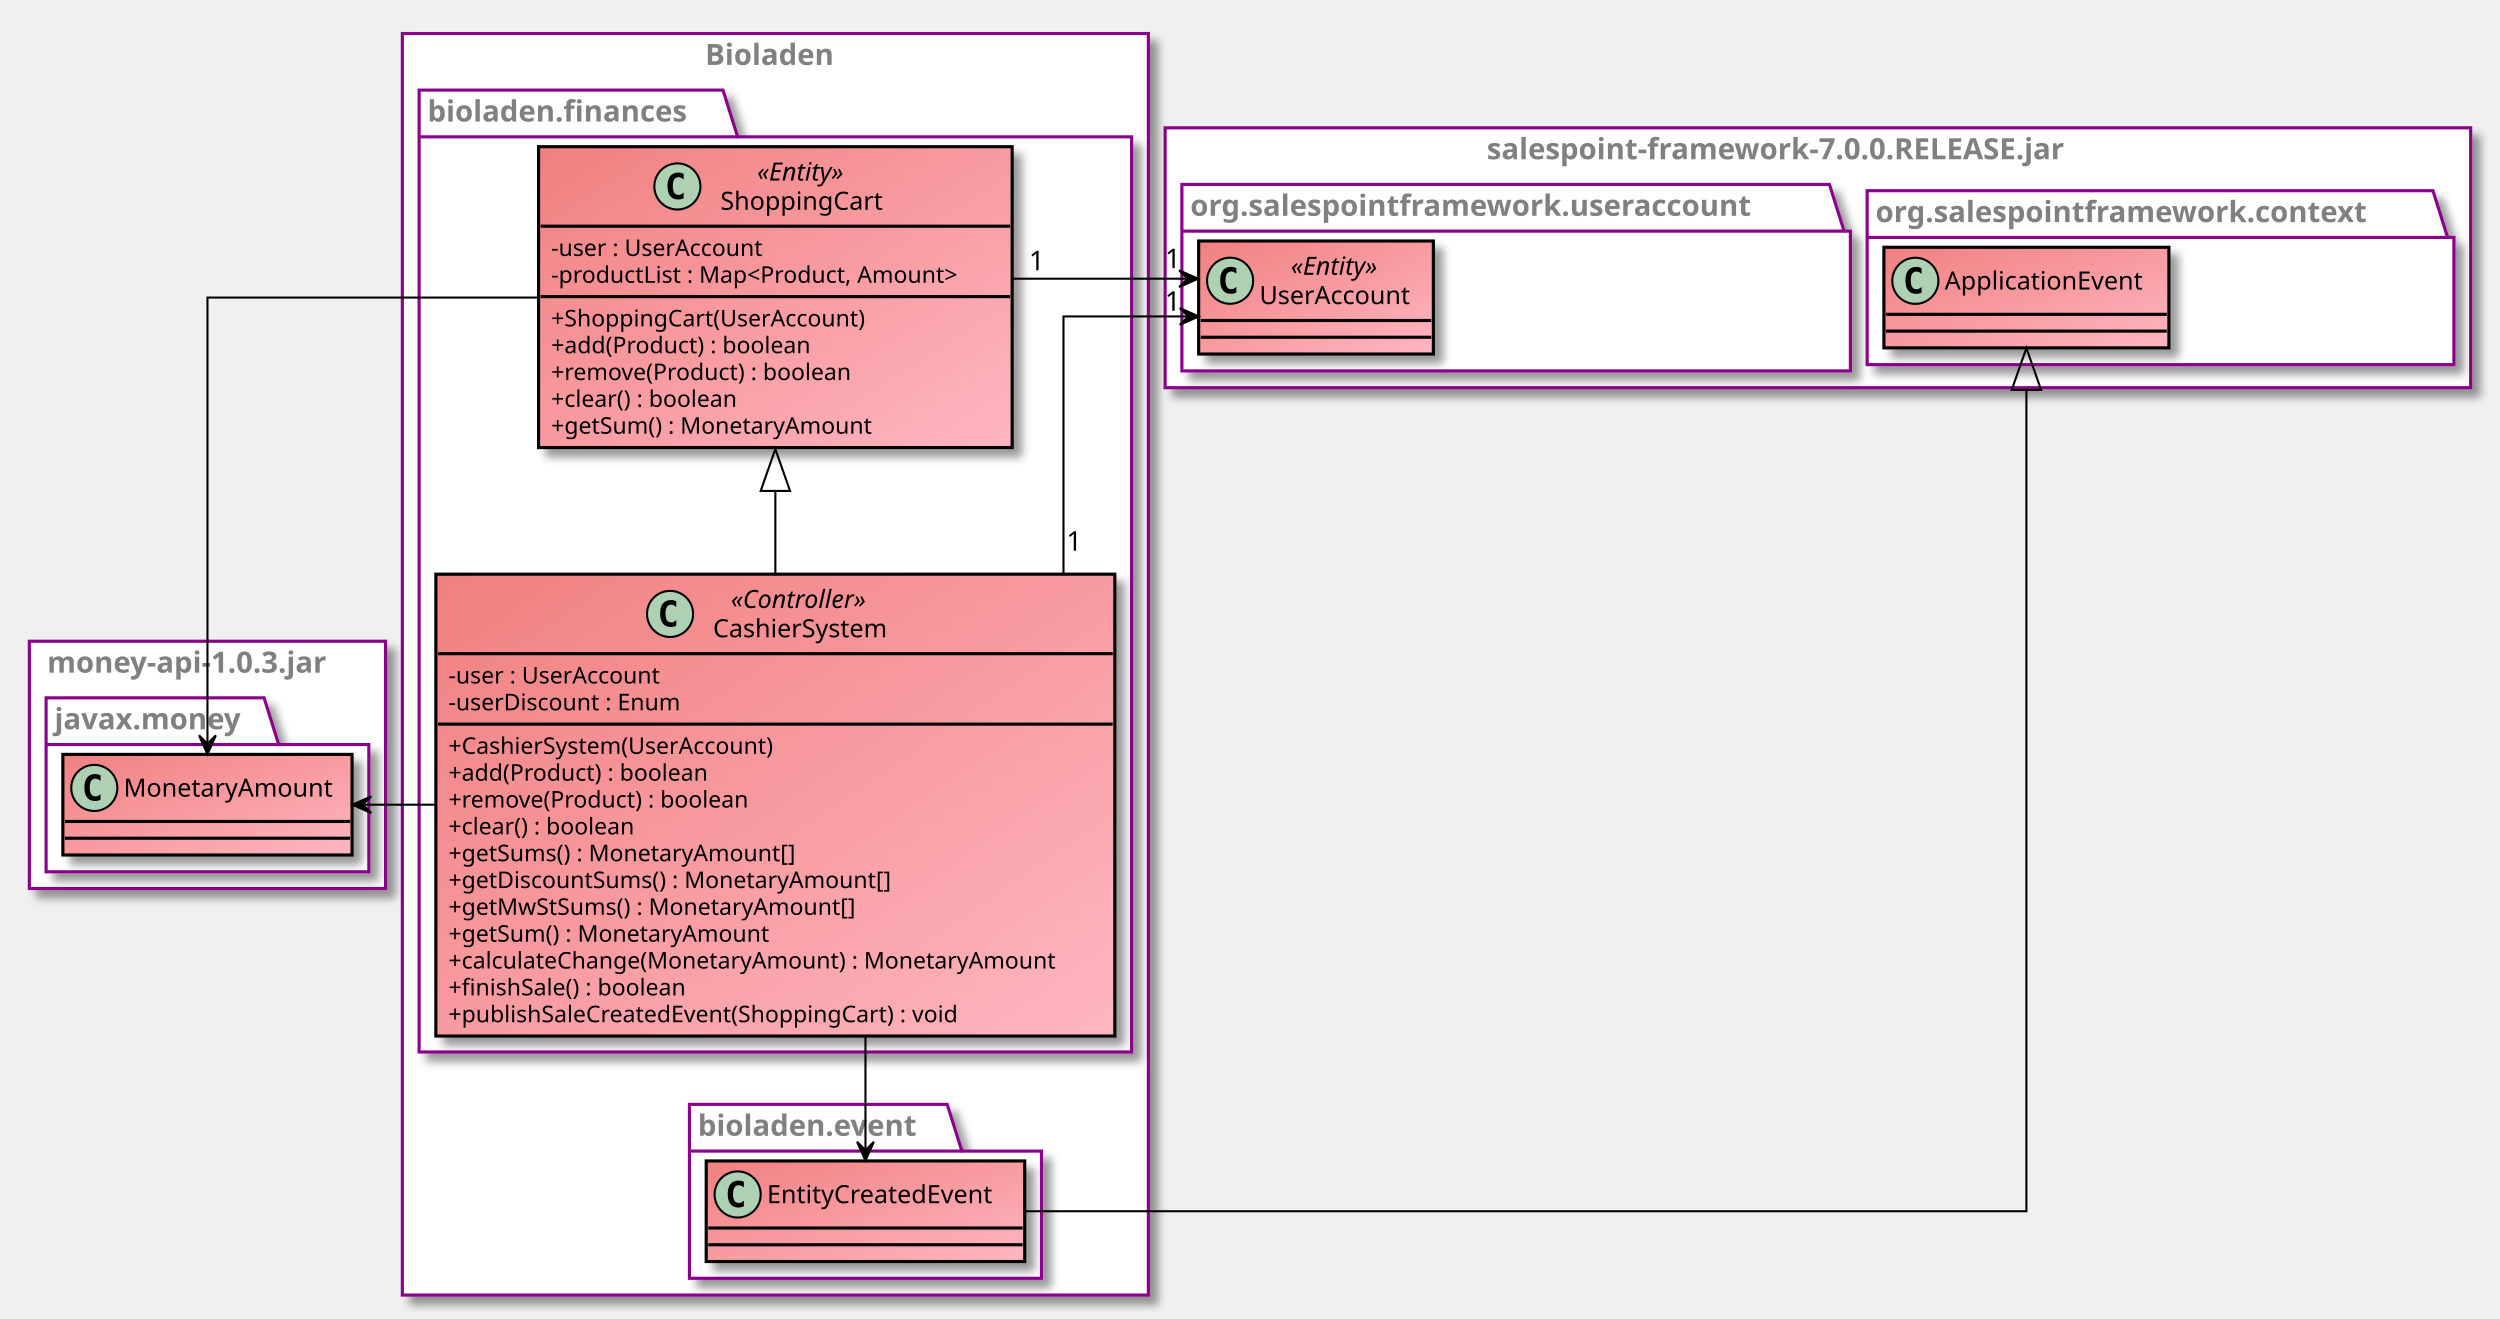
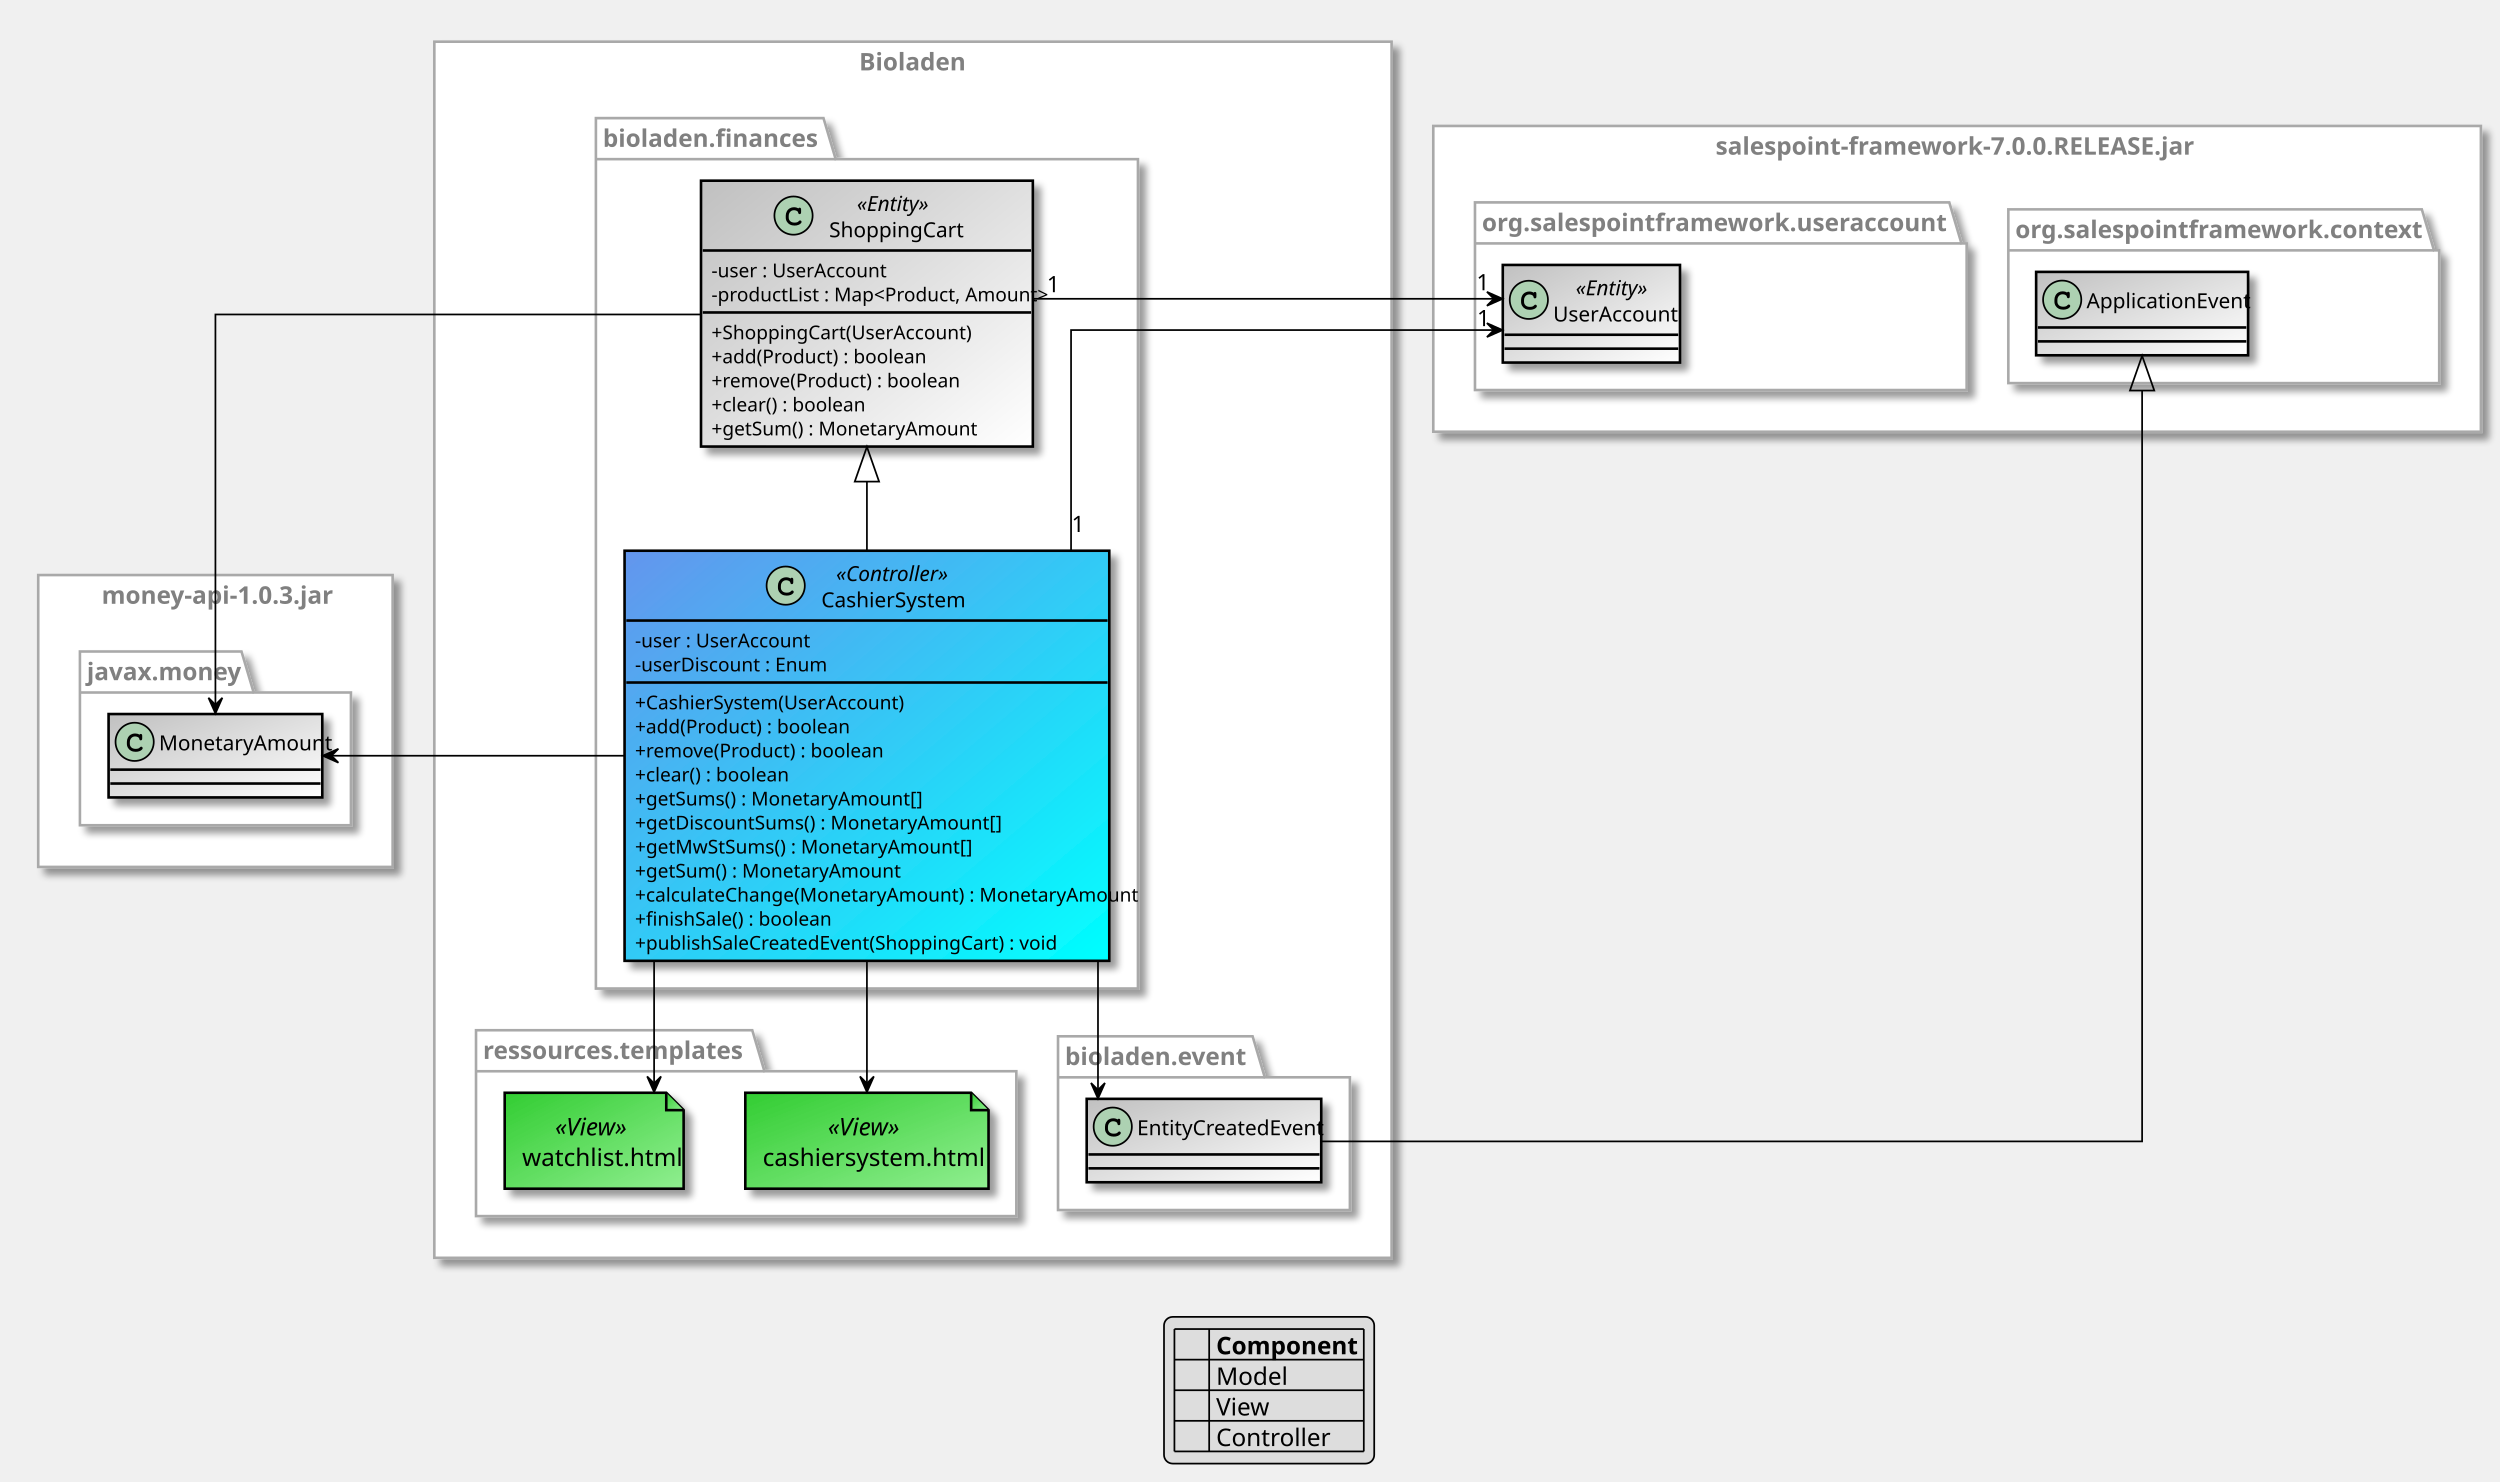
- <svg xmlns="http://www.w3.org/2000/svg" contentScriptType="application/ecmascript" contentStyleType="text/css" height="629px" preserveAspectRatio="none" style="width:1193px;height:629px;" version="1.1" viewBox="0 0 1193 629" width="1193px" zoomAndPan="magnify">
+ <svg xmlns="http://www.w3.org/2000/svg" contentScriptType="application/ecmascript" contentStyleType="text/css" height="853px" preserveAspectRatio="none" style="width:1439px;height:853px;" version="1.1" viewBox="0 0 1439 853" width="1439px" zoomAndPan="magnify">
  <defs>
-     <filter height="300%" id="f1gzuunh2lxez5" width="300%" x="-1" y="-1">
+     <filter height="300%" id="f1uw1k93udx23l" width="300%" x="-1" y="-1">
      <feGaussianBlur result="blurOut" stdDeviation="2.0" />
      <feColorMatrix in="blurOut" result="blurOut2" type="matrix" values="0 0 0 0 0 0 0 0 0 0 0 0 0 0 0 0 0 0 .4 0" />
      <feOffset dx="4.0" dy="4.0" in="blurOut2" result="blurOut3" />
      <feBlend in="SourceGraphic" in2="blurOut3" mode="normal" />
    </filter>
-     <linearGradient id="g1gzuunh2lxez50" x1="0%" x2="100%" y1="0%" y2="100%">
-       <stop offset="0%" stop-color="#F08080" />
-       <stop offset="100%" stop-color="#FFB6C1" />
+     <linearGradient id="g1uw1k93udx23l0" x1="0%" x2="100%" y1="0%" y2="100%">
+       <stop offset="0%" stop-color="#6495ED" />
+       <stop offset="100%" stop-color="#00FFFF" />
    </linearGradient>
+     <linearGradient id="g1uw1k93udx23l1" x1="0%" x2="100%" y1="0%" y2="100%">
+       <stop offset="0%" stop-color="#C0C0C0" />
+       <stop offset="100%" stop-color="#FFFFFF" />
+     </linearGradient>
+     <linearGradient id="g1uw1k93udx23l2" x1="0%" x2="100%" y1="0%" y2="100%">
+       <stop offset="0%" stop-color="#32CD32" />
+       <stop offset="100%" stop-color="#90EE90" />
+     </linearGradient>
+     <filter height="1" id="b1uw1k93udx23l0" width="1" x="0" y="0">
+       <feFlood flood-color="#FE8052" result="flood" />
+       <feComposite in="SourceGraphic" in2="flood" operator="over" />
+     </filter>
+     <filter height="1" id="b1uw1k93udx23l1" width="1" x="0" y="0">
+       <feFlood flood-color="#3DD13F" result="flood" />
+       <feComposite in="SourceGraphic" in2="flood" operator="over" />
+     </filter>
+     <filter height="1" id="b1uw1k93udx23l2" width="1" x="0" y="0">
+       <feFlood flood-color="#5F9AEA" result="flood" />
+       <feComposite in="SourceGraphic" in2="flood" operator="over" />
+     </filter>
  </defs>
  <g>
-     <rect fill="#FFFFFF" filter="url(#f1gzuunh2lxez5)" height="602" style="stroke: #8B008B; stroke-width: 1.5;" width="356" x="192" y="16" />
-     <text fill="#808080" font-family="sans-serif" font-size="14" font-weight="bold" lengthAdjust="spacingAndGlyphs" textLength="67" x="336.5" y="30.995">Bioladen</text>
-     <polygon fill="#FFFFFF" filter="url(#f1gzuunh2lxez5)" points="200,43,345,43,352,65.297,540,65.297,540,502,200,502,200,43" style="stroke: #8B008B; stroke-width: 1.5;" />
-     <line style="stroke: #8B008B; stroke-width: 1.5;" x1="200" x2="352" y1="65.297" y2="65.297" />
-     <text fill="#808080" font-family="sans-serif" font-size="14" font-weight="bold" lengthAdjust="spacingAndGlyphs" textLength="139" x="204" y="57.995">bioladen.finances</text>
-     <polygon fill="#FFFFFF" filter="url(#f1gzuunh2lxez5)" points="329,527,452,527,459,549.297,497,549.297,497,610,329,610,329,527" style="stroke: #8B008B; stroke-width: 1.5;" />
-     <line style="stroke: #8B008B; stroke-width: 1.5;" x1="329" x2="459" y1="549.297" y2="549.297" />
-     <text fill="#808080" font-family="sans-serif" font-size="14" font-weight="bold" lengthAdjust="spacingAndGlyphs" textLength="117" x="333" y="541.995">bioladen.event</text>
-     <rect fill="#FFFFFF" filter="url(#f1gzuunh2lxez5)" height="118" style="stroke: #8B008B; stroke-width: 1.5;" width="170" x="14" y="306" />
-     <text fill="#808080" font-family="sans-serif" font-size="14" font-weight="bold" lengthAdjust="spacingAndGlyphs" textLength="153" x="22.5" y="320.995">money-api-1.0.3.jar</text>
-     <polygon fill="#FFFFFF" filter="url(#f1gzuunh2lxez5)" points="22,333,126,333,133,355.297,176,355.297,176,416,22,416,22,333" style="stroke: #8B008B; stroke-width: 1.5;" />
-     <line style="stroke: #8B008B; stroke-width: 1.5;" x1="22" x2="133" y1="355.297" y2="355.297" />
-     <text fill="#808080" font-family="sans-serif" font-size="14" font-weight="bold" lengthAdjust="spacingAndGlyphs" textLength="98" x="26" y="347.995">javax.money</text>
-     <rect fill="#FFFFFF" filter="url(#f1gzuunh2lxez5)" height="124" style="stroke: #8B008B; stroke-width: 1.5;" width="623" x="556" y="61" />
-     <text fill="#808080" font-family="sans-serif" font-size="14" font-weight="bold" lengthAdjust="spacingAndGlyphs" textLength="316" x="709.5" y="75.995">salespoint-framework-7.0.0.RELEASE.jar</text>
-     <polygon fill="#FFFFFF" filter="url(#f1gzuunh2lxez5)" points="564,88,873,88,880,110.297,883,110.297,883,177,564,177,564,88" style="stroke: #8B008B; stroke-width: 1.5;" />
-     <line style="stroke: #8B008B; stroke-width: 1.5;" x1="564" x2="880" y1="110.297" y2="110.297" />
-     <text fill="#808080" font-family="sans-serif" font-size="14" font-weight="bold" lengthAdjust="spacingAndGlyphs" textLength="303" x="568" y="102.995">org.salespointframework.useraccount</text>
-     <polygon fill="#FFFFFF" filter="url(#f1gzuunh2lxez5)" points="891,91,1161,91,1168,113.297,1171,113.297,1171,174,891,174,891,91" style="stroke: #8B008B; stroke-width: 1.5;" />
-     <line style="stroke: #8B008B; stroke-width: 1.5;" x1="891" x2="1168" y1="113.297" y2="113.297" />
-     <text fill="#808080" font-family="sans-serif" font-size="14" font-weight="bold" lengthAdjust="spacingAndGlyphs" textLength="264" x="895" y="105.995">org.salespointframework.context</text>
-     <rect fill="url(#g1gzuunh2lxez50)" filter="url(#f1gzuunh2lxez5)" height="220.398" id="bioladen.finances.CashierSystem" style="stroke: #000000; stroke-width: 1.5;" width="324" x="208" y="274" />
-     <ellipse cx="319.75" cy="292.969" fill="#ADD1B2" rx="11" ry="11" style="stroke: #000000; stroke-width: 1.0;" />
-     <path d="M322.719,298.609 Q322.141,298.906 321.5,299.047 Q320.859,299.203 320.156,299.203 Q317.656,299.203 316.328,297.562 Q315.016,295.906 315.016,292.781 Q315.016,289.656 316.328,288 Q317.656,286.344 320.156,286.344 Q320.859,286.344 321.5,286.5 Q322.156,286.656 322.719,286.953 L322.719,289.672 Q322.094,289.094 321.5,288.828 Q320.906,288.547 320.281,288.547 Q318.938,288.547 318.25,289.625 Q317.562,290.688 317.562,292.781 Q317.562,294.875 318.25,295.953 Q318.938,297.016 320.281,297.016 Q320.906,297.016 321.5,296.75 Q322.094,296.469 322.719,295.891 L322.719,298.609 Z " />
-     <text fill="#000000" font-family="sans-serif" font-size="12" font-style="italic" lengthAdjust="spacingAndGlyphs" textLength="75" x="348.75" y="290.139">«Controller»</text>
-     <text fill="#000000" font-family="sans-serif" font-size="12" lengthAdjust="spacingAndGlyphs" textLength="92" x="340.25" y="304.107">CashierSystem</text>
-     <line style="stroke: #000000; stroke-width: 1.5;" x1="209" x2="531" y1="311.938" y2="311.938" />
-     <text fill="#000000" font-family="sans-serif" font-size="11" lengthAdjust="spacingAndGlyphs" textLength="113" x="214" y="326.148">-user : UserAccount</text>
-     <text fill="#000000" font-family="sans-serif" font-size="11" lengthAdjust="spacingAndGlyphs" textLength="123" x="214" y="338.953">-userDiscount : Enum</text>
-     <line style="stroke: #000000; stroke-width: 1.5;" x1="209" x2="531" y1="345.547" y2="345.547" />
-     <text fill="#000000" font-family="sans-serif" font-size="11" lengthAdjust="spacingAndGlyphs" textLength="175" x="214" y="359.757">+CashierSystem(UserAccount)</text>
-     <text fill="#000000" font-family="sans-serif" font-size="11" lengthAdjust="spacingAndGlyphs" textLength="138" x="214" y="372.562">+add(Product) : boolean</text>
-     <text fill="#000000" font-family="sans-serif" font-size="11" lengthAdjust="spacingAndGlyphs" textLength="160" x="214" y="385.367">+remove(Product) : boolean</text>
-     <text fill="#000000" font-family="sans-serif" font-size="11" lengthAdjust="spacingAndGlyphs" textLength="102" x="214" y="398.171">+clear() : boolean</text>
-     <text fill="#000000" font-family="sans-serif" font-size="11" lengthAdjust="spacingAndGlyphs" textLength="183" x="214" y="410.976">+getSums() : MonetaryAmount[]</text>
-     <text fill="#000000" font-family="sans-serif" font-size="11" lengthAdjust="spacingAndGlyphs" textLength="232" x="214" y="423.781">+getDiscountSums() : MonetaryAmount[]</text>
-     <text fill="#000000" font-family="sans-serif" font-size="11" lengthAdjust="spacingAndGlyphs" textLength="213" x="214" y="436.585">+getMwStSums() : MonetaryAmount[]</text>
-     <text fill="#000000" font-family="sans-serif" font-size="11" lengthAdjust="spacingAndGlyphs" textLength="168" x="214" y="449.39">+getSum() : MonetaryAmount</text>
-     <text fill="#000000" font-family="sans-serif" font-size="11" lengthAdjust="spacingAndGlyphs" textLength="312" x="214" y="462.195">+calculateChange(MonetaryAmount) : MonetaryAmount</text>
-     <text fill="#000000" font-family="sans-serif" font-size="11" lengthAdjust="spacingAndGlyphs" textLength="130" x="214" y="475">+finishSale() : boolean</text>
-     <text fill="#000000" font-family="sans-serif" font-size="11" lengthAdjust="spacingAndGlyphs" textLength="271" x="214" y="487.804">+publishSaleCreatedEvent(ShoppingCart) : void</text>
-     <rect fill="url(#g1gzuunh2lxez50)" filter="url(#f1gzuunh2lxez5)" height="143.57" id="bioladen.finances.ShoppingCart" style="stroke: #000000; stroke-width: 1.5;" width="226" x="257" y="70" />
-     <ellipse cx="323.25" cy="88.969" fill="#ADD1B2" rx="11" ry="11" style="stroke: #000000; stroke-width: 1.0;" />
-     <path d="M326.219,94.609 Q325.641,94.906 325,95.047 Q324.359,95.203 323.656,95.203 Q321.156,95.203 319.828,93.562 Q318.516,91.906 318.516,88.781 Q318.516,85.656 319.828,84 Q321.156,82.344 323.656,82.344 Q324.359,82.344 325,82.5 Q325.656,82.656 326.219,82.953 L326.219,85.672 Q325.594,85.094 325,84.828 Q324.406,84.547 323.781,84.547 Q322.438,84.547 321.75,85.625 Q321.062,86.688 321.062,88.781 Q321.062,90.875 321.75,91.953 Q322.438,93.016 323.781,93.016 Q324.406,93.016 325,92.75 Q325.594,92.469 326.219,91.891 L326.219,94.609 Z " />
-     <text fill="#000000" font-family="sans-serif" font-size="12" font-style="italic" lengthAdjust="spacingAndGlyphs" textLength="50" x="361.25" y="86.139">«Entity»</text>
-     <text fill="#000000" font-family="sans-serif" font-size="12" lengthAdjust="spacingAndGlyphs" textLength="85" x="343.75" y="100.107">ShoppingCart</text>
-     <line style="stroke: #000000; stroke-width: 1.5;" x1="258" x2="482" y1="107.938" y2="107.938" />
-     <text fill="#000000" font-family="sans-serif" font-size="11" lengthAdjust="spacingAndGlyphs" textLength="113" x="263" y="122.148">-user : UserAccount</text>
-     <text fill="#000000" font-family="sans-serif" font-size="11" lengthAdjust="spacingAndGlyphs" textLength="214" x="263" y="134.953">-productList : Map&lt;Product, Amount&gt;</text>
-     <line style="stroke: #000000; stroke-width: 1.5;" x1="258" x2="482" y1="141.547" y2="141.547" />
-     <text fill="#000000" font-family="sans-serif" font-size="11" lengthAdjust="spacingAndGlyphs" textLength="165" x="263" y="155.757">+ShoppingCart(UserAccount)</text>
-     <text fill="#000000" font-family="sans-serif" font-size="11" lengthAdjust="spacingAndGlyphs" textLength="138" x="263" y="168.562">+add(Product) : boolean</text>
-     <text fill="#000000" font-family="sans-serif" font-size="11" lengthAdjust="spacingAndGlyphs" textLength="160" x="263" y="181.367">+remove(Product) : boolean</text>
-     <text fill="#000000" font-family="sans-serif" font-size="11" lengthAdjust="spacingAndGlyphs" textLength="102" x="263" y="194.171">+clear() : boolean</text>
-     <text fill="#000000" font-family="sans-serif" font-size="11" lengthAdjust="spacingAndGlyphs" textLength="168" x="263" y="206.976">+getSum() : MonetaryAmount</text>
-     <rect fill="url(#g1gzuunh2lxez50)" filter="url(#f1gzuunh2lxez5)" height="48" id="bioladen.event.EntityCreatedEvent" style="stroke: #000000; stroke-width: 1.5;" width="152" x="337" y="554" />
-     <ellipse cx="352" cy="570" fill="#ADD1B2" rx="11" ry="11" style="stroke: #000000; stroke-width: 1.0;" />
-     <path d="M354.969,575.641 Q354.391,575.938 353.75,576.078 Q353.109,576.234 352.406,576.234 Q349.906,576.234 348.578,574.594 Q347.266,572.938 347.266,569.812 Q347.266,566.688 348.578,565.031 Q349.906,563.375 352.406,563.375 Q353.109,563.375 353.75,563.531 Q354.406,563.688 354.969,563.984 L354.969,566.703 Q354.344,566.125 353.75,565.859 Q353.156,565.578 352.531,565.578 Q351.188,565.578 350.5,566.656 Q349.812,567.719 349.812,569.812 Q349.812,571.906 350.5,572.984 Q351.188,574.047 352.531,574.047 Q353.156,574.047 353.75,573.781 Q354.344,573.5 354.969,572.922 L354.969,575.641 Z " />
-     <text fill="#000000" font-family="sans-serif" font-size="12" lengthAdjust="spacingAndGlyphs" textLength="120" x="366" y="574.154">EntityCreatedEvent</text>
-     <line style="stroke: #000000; stroke-width: 1.5;" x1="338" x2="488" y1="586" y2="586" />
-     <line style="stroke: #000000; stroke-width: 1.5;" x1="338" x2="488" y1="594" y2="594" />
-     <rect fill="url(#g1gzuunh2lxez50)" filter="url(#f1gzuunh2lxez5)" height="48" id="javax.money.MonetaryAmount" style="stroke: #000000; stroke-width: 1.5;" width="138" x="30" y="360" />
-     <ellipse cx="45" cy="376" fill="#ADD1B2" rx="11" ry="11" style="stroke: #000000; stroke-width: 1.0;" />
-     <path d="M47.969,381.641 Q47.391,381.938 46.75,382.078 Q46.109,382.234 45.406,382.234 Q42.906,382.234 41.578,380.594 Q40.266,378.938 40.266,375.812 Q40.266,372.688 41.578,371.031 Q42.906,369.375 45.406,369.375 Q46.109,369.375 46.75,369.531 Q47.406,369.688 47.969,369.984 L47.969,372.703 Q47.344,372.125 46.75,371.859 Q46.156,371.578 45.531,371.578 Q44.188,371.578 43.5,372.656 Q42.812,373.719 42.812,375.812 Q42.812,377.906 43.5,378.984 Q44.188,380.047 45.531,380.047 Q46.156,380.047 46.75,379.781 Q47.344,379.5 47.969,378.922 L47.969,381.641 Z " />
-     <text fill="#000000" font-family="sans-serif" font-size="12" lengthAdjust="spacingAndGlyphs" textLength="106" x="59" y="380.154">MonetaryAmount</text>
-     <line style="stroke: #000000; stroke-width: 1.5;" x1="31" x2="167" y1="392" y2="392" />
-     <line style="stroke: #000000; stroke-width: 1.5;" x1="31" x2="167" y1="400" y2="400" />
-     <rect fill="url(#g1gzuunh2lxez50)" filter="url(#f1gzuunh2lxez5)" height="53.938" id="org.salespointframework.useraccount.UserAccount" style="stroke: #000000; stroke-width: 1.5;" width="112" x="572" y="115" />
-     <ellipse cx="587" cy="133.969" fill="#ADD1B2" rx="11" ry="11" style="stroke: #000000; stroke-width: 1.0;" />
-     <path d="M589.969,139.609 Q589.391,139.906 588.75,140.047 Q588.109,140.203 587.406,140.203 Q584.906,140.203 583.578,138.562 Q582.266,136.906 582.266,133.781 Q582.266,130.656 583.578,129 Q584.906,127.344 587.406,127.344 Q588.109,127.344 588.75,127.5 Q589.406,127.656 589.969,127.953 L589.969,130.672 Q589.344,130.094 588.75,129.828 Q588.156,129.547 587.531,129.547 Q586.188,129.547 585.5,130.625 Q584.812,131.688 584.812,133.781 Q584.812,135.875 585.5,136.953 Q586.188,138.016 587.531,138.016 Q588.156,138.016 588.75,137.75 Q589.344,137.469 589.969,136.891 L589.969,139.609 Z " />
-     <text fill="#000000" font-family="sans-serif" font-size="12" font-style="italic" lengthAdjust="spacingAndGlyphs" textLength="50" x="616" y="131.139">«Entity»</text>
-     <text fill="#000000" font-family="sans-serif" font-size="12" lengthAdjust="spacingAndGlyphs" textLength="80" x="601" y="145.107">UserAccount</text>
-     <line style="stroke: #000000; stroke-width: 1.5;" x1="573" x2="683" y1="152.938" y2="152.938" />
-     <line style="stroke: #000000; stroke-width: 1.5;" x1="573" x2="683" y1="160.938" y2="160.938" />
-     <rect fill="url(#g1gzuunh2lxez50)" filter="url(#f1gzuunh2lxez5)" height="48" id="org.salespointframework.context.ApplicationEvent" style="stroke: #000000; stroke-width: 1.5;" width="136" x="899" y="118" />
-     <ellipse cx="914" cy="134" fill="#ADD1B2" rx="11" ry="11" style="stroke: #000000; stroke-width: 1.0;" />
-     <path d="M916.969,139.641 Q916.391,139.938 915.75,140.078 Q915.109,140.234 914.406,140.234 Q911.906,140.234 910.578,138.594 Q909.266,136.938 909.266,133.812 Q909.266,130.688 910.578,129.031 Q911.906,127.375 914.406,127.375 Q915.109,127.375 915.75,127.531 Q916.406,127.688 916.969,127.984 L916.969,130.703 Q916.344,130.125 915.75,129.859 Q915.156,129.578 914.531,129.578 Q913.188,129.578 912.5,130.656 Q911.812,131.719 911.812,133.812 Q911.812,135.906 912.5,136.984 Q913.188,138.047 914.531,138.047 Q915.156,138.047 915.75,137.781 Q916.344,137.5 916.969,136.922 L916.969,139.641 Z " />
-     <text fill="#000000" font-family="sans-serif" font-size="12" lengthAdjust="spacingAndGlyphs" textLength="104" x="928" y="138.154">ApplicationEvent</text>
-     <line style="stroke: #000000; stroke-width: 1.5;" x1="900" x2="1034" y1="150" y2="150" />
-     <line style="stroke: #000000; stroke-width: 1.5;" x1="900" x2="1034" y1="158" y2="158" />
-     <path d="M370,234.28 C370,234.28 370,273.588 370,273.588 " fill="none" id="bioladen.finances.ShoppingCart-bioladen.finances.CashierSystem" style="stroke: #000000; stroke-width: 1.0;" />
-     <polygon fill="none" points="363,234.28,370,214.28,377,234.28,363,234.28" style="stroke: #000000; stroke-width: 1.0;" />
-     <path d="M413,494.037 C413,494.037 413,548.877 413,548.877 " fill="none" id="bioladen.finances.CashierSystem-bioladen.event.EntityCreatedEvent" style="stroke: #000000; stroke-width: 1.0;" />
-     <polygon fill="#000000" points="413,553.877,417,544.877,413,548.877,409,544.877,413,553.877" style="stroke: #000000; stroke-width: 1.0;" />
-     <path d="M207.665,384 C207.665,384 173.157,384 173.157,384 " fill="none" id="bioladen.finances.CashierSystem-javax.money.MonetaryAmount" style="stroke: #000000; stroke-width: 1.0;" />
-     <polygon fill="#000000" points="168.157,384,177.157,388,173.157,384,177.157,380,168.157,384" style="stroke: #000000; stroke-width: 1.0;" />
-     <path d="M256.642,142 C182.381,142 99,142 99,142 C99,142 99,354.911 99,354.911 " fill="none" id="bioladen.finances.ShoppingCart-javax.money.MonetaryAmount" style="stroke: #000000; stroke-width: 1.0;" />
-     <polygon fill="#000000" points="99,359.911,103,350.911,99,354.911,95,350.911,99,359.911" style="stroke: #000000; stroke-width: 1.0;" />
-     <path d="M566.7,133 C566.7,133 483.131,133 483.131,133 " fill="none" id="org.salespointframework.useraccount.UserAccount-bioladen.finances.ShoppingCart" style="stroke: #000000; stroke-width: 1.0;" />
-     <polygon fill="#000000" points="571.7,133,562.7,129,566.7,133,562.7,137,571.7,133" style="stroke: #000000; stroke-width: 1.0;" />
-     <text fill="#000000" font-family="sans-serif" font-size="13" lengthAdjust="spacingAndGlyphs" textLength="8" x="555.974" y="127.965">1</text>
-     <text fill="#000000" font-family="sans-serif" font-size="13" lengthAdjust="spacingAndGlyphs" textLength="8" x="491.001" y="128.977">1</text>
-     <path d="M566.983,151 C566.983,151 507.5,151 507.5,151 C507.5,151 507.5,213.654 507.5,273.982 " fill="none" id="org.salespointframework.useraccount.UserAccount-bioladen.finances.CashierSystem" style="stroke: #000000; stroke-width: 1.0;" />
-     <polygon fill="#000000" points="571.983,151,562.983,147,566.983,151,562.983,155,571.983,151" style="stroke: #000000; stroke-width: 1.0;" />
-     <text fill="#000000" font-family="sans-serif" font-size="13" lengthAdjust="spacingAndGlyphs" textLength="8" x="555.918" y="148.282">1</text>
-     <text fill="#000000" font-family="sans-serif" font-size="13" lengthAdjust="spacingAndGlyphs" textLength="8" x="508.887" y="262.776">1</text>
-     <path d="M967,186.062 C967,186.062 967,578 967,578 C967,578 641.011,578 489.159,578 " fill="none" id="org.salespointframework.context.ApplicationEvent-bioladen.event.EntityCreatedEvent" style="stroke: #000000; stroke-width: 1.0;" />
-     <polygon fill="none" points="960,186.062,967,166.062,974,186.062,960,186.062" style="stroke: #000000; stroke-width: 1.0;" />
+     <rect fill="#FFFFFF" filter="url(#f1uw1k93udx23l)" height="700" style="stroke: #A9A9A9; stroke-width: 1.5;" width="551" x="250" y="24" />
+     <text fill="#808080" font-family="sans-serif" font-size="14" font-weight="bold" lengthAdjust="spacingAndGlyphs" textLength="62" x="494.5" y="40.533">Bioladen</text>
+     <polygon fill="#FFFFFF" filter="url(#f1uw1k93udx23l)" points="343,68,474,68,481,91.609,655,91.609,655,569,343,569,343,68" style="stroke: #A9A9A9; stroke-width: 1.5;" />
+     <line style="stroke: #A9A9A9; stroke-width: 1.5;" x1="343" x2="481" y1="91.609" y2="91.609" />
+     <text fill="#808080" font-family="sans-serif" font-size="14" font-weight="bold" lengthAdjust="spacingAndGlyphs" textLength="125" x="347" y="84.533">bioladen.finances</text>
+     <polygon fill="#FFFFFF" filter="url(#f1uw1k93udx23l)" points="609,596.5,721,596.5,728,620.109,777,620.109,777,696.5,609,696.5,609,596.5" style="stroke: #A9A9A9; stroke-width: 1.5;" />
+     <line style="stroke: #A9A9A9; stroke-width: 1.5;" x1="609" x2="728" y1="620.109" y2="620.109" />
+     <text fill="#808080" font-family="sans-serif" font-size="14" font-weight="bold" lengthAdjust="spacingAndGlyphs" textLength="106" x="613" y="613.033">bioladen.event</text>
+     <polygon fill="#FFFFFF" filter="url(#f1uw1k93udx23l)" points="274,593,433,593,440,616.609,585,616.609,585,700,274,700,274,593" style="stroke: #A9A9A9; stroke-width: 1.5;" />
+     <line style="stroke: #A9A9A9; stroke-width: 1.5;" x1="274" x2="440" y1="616.609" y2="616.609" />
+     <text fill="#808080" font-family="sans-serif" font-size="14" font-weight="bold" lengthAdjust="spacingAndGlyphs" textLength="153" x="278" y="609.533">ressources.templates</text>
+     <rect fill="#FFFFFF" filter="url(#f1uw1k93udx23l)" height="168" style="stroke: #A9A9A9; stroke-width: 1.5;" width="204" x="22" y="331" />
+     <text fill="#808080" font-family="sans-serif" font-size="14" font-weight="bold" lengthAdjust="spacingAndGlyphs" textLength="131" x="58.5" y="347.533">money-api-1.0.3.jar</text>
+     <polygon fill="#FFFFFF" filter="url(#f1uw1k93udx23l)" points="46,375,139,375,146,398.609,202,398.609,202,475,46,475,46,375" style="stroke: #A9A9A9; stroke-width: 1.5;" />
+     <line style="stroke: #A9A9A9; stroke-width: 1.5;" x1="46" x2="146" y1="398.609" y2="398.609" />
+     <text fill="#808080" font-family="sans-serif" font-size="14" font-weight="bold" lengthAdjust="spacingAndGlyphs" textLength="87" x="50" y="391.533">javax.money</text>
+     <rect fill="#FFFFFF" filter="url(#f1uw1k93udx23l)" height="176" style="stroke: #A9A9A9; stroke-width: 1.5;" width="603" x="825" y="72.5" />
+     <text fill="#808080" font-family="sans-serif" font-size="14" font-weight="bold" lengthAdjust="spacingAndGlyphs" textLength="278" x="987.5" y="89.033">salespoint-framework-7.0.0.RELEASE.jar</text>
+     <polygon fill="#FFFFFF" filter="url(#f1uw1k93udx23l)" points="849,116.5,1122,116.5,1129,140.109,1132,140.109,1132,224.5,849,224.5,849,116.5" style="stroke: #A9A9A9; stroke-width: 1.5;" />
+     <line style="stroke: #A9A9A9; stroke-width: 1.5;" x1="849" x2="1129" y1="140.109" y2="140.109" />
+     <text fill="#808080" font-family="sans-serif" font-size="14" font-weight="bold" lengthAdjust="spacingAndGlyphs" textLength="267" x="853" y="133.033">org.salespointframework.useraccount</text>
+     <polygon fill="#FFFFFF" filter="url(#f1uw1k93udx23l)" points="1156,120.5,1394,120.5,1401,144.109,1404,144.109,1404,220.5,1156,220.5,1156,120.5" style="stroke: #A9A9A9; stroke-width: 1.5;" />
+     <line style="stroke: #A9A9A9; stroke-width: 1.5;" x1="1156" x2="1401" y1="144.109" y2="144.109" />
+     <text fill="#808080" font-family="sans-serif" font-size="14" font-weight="bold" lengthAdjust="spacingAndGlyphs" textLength="232" x="1160" y="137.033">org.salespointframework.context</text>
+     <rect fill="url(#g1uw1k93udx23l0)" filter="url(#f1uw1k93udx23l)" height="236.055" id="bioladen.finances.CashierSystem" style="stroke: #000000; stroke-width: 1.5;" width="279" x="359.5" y="317" />
+     <ellipse cx="452.25" cy="337.094" fill="#ADD1B2" rx="11" ry="11" style="stroke: #000000; stroke-width: 1.0;" />
+     <path d="M455.016,332.969 Q455.172,332.75 455.359,332.641 Q455.547,332.531 455.766,332.531 Q456.141,332.531 456.375,332.789 Q456.609,333.047 456.609,333.656 L456.609,335.109 Q456.609,335.719 456.375,335.984 Q456.141,336.25 455.766,336.25 Q455.422,336.25 455.219,336.047 Q455.016,335.859 454.906,335.344 Q454.859,334.984 454.672,334.797 Q454.344,334.422 453.734,334.203 Q453.125,333.984 452.5,333.984 Q451.734,333.984 451.102,334.312 Q450.469,334.641 449.977,335.391 Q449.484,336.141 449.484,337.172 L449.484,338.266 Q449.484,339.5 450.375,340.32 Q451.266,341.141 452.859,341.141 Q453.797,341.141 454.453,340.891 Q454.844,340.734 455.266,340.297 Q455.531,340.031 455.68,339.953 Q455.828,339.875 456.031,339.875 Q456.359,339.875 456.617,340.133 Q456.875,340.391 456.875,340.734 Q456.875,341.078 456.531,341.484 Q456.031,342.062 455.234,342.391 Q454.156,342.844 452.859,342.844 Q451.344,342.844 450.141,342.219 Q449.156,341.719 448.469,340.648 Q447.781,339.578 447.781,338.297 L447.781,337.141 Q447.781,335.812 448.398,334.664 Q449.016,333.516 450.109,332.898 Q451.203,332.281 452.438,332.281 Q453.172,332.281 453.82,332.445 Q454.469,332.609 455.016,332.969 Z " />
+     <text fill="#000000" font-family="sans-serif" font-size="12" font-style="italic" lengthAdjust="spacingAndGlyphs" textLength="68" x="481.25" y="334.457">«Controller»</text>
+     <text fill="#000000" font-family="sans-serif" font-size="12" lengthAdjust="spacingAndGlyphs" textLength="85" x="472.75" y="349.551">CashierSystem</text>
+     <line style="stroke: #000000; stroke-width: 1.5;" x1="360.5" x2="637.5" y1="357.188" y2="357.188" />
+     <text fill="#000000" font-family="sans-serif" font-size="11" lengthAdjust="spacingAndGlyphs" textLength="99" x="365.5" y="372.606">-user : UserAccount</text>
+     <text fill="#000000" font-family="sans-serif" font-size="11" lengthAdjust="spacingAndGlyphs" textLength="103" x="365.5" y="386.442">-userDiscount : Enum</text>
+     <line style="stroke: #000000; stroke-width: 1.5;" x1="360.5" x2="637.5" y1="392.859" y2="392.859" />
+     <text fill="#000000" font-family="sans-serif" font-size="11" lengthAdjust="spacingAndGlyphs" textLength="151" x="365.5" y="408.278">+CashierSystem(UserAccount)</text>
+     <text fill="#000000" font-family="sans-serif" font-size="11" lengthAdjust="spacingAndGlyphs" textLength="116" x="365.5" y="422.114">+add(Product) : boolean</text>
+     <text fill="#000000" font-family="sans-serif" font-size="11" lengthAdjust="spacingAndGlyphs" textLength="134" x="365.5" y="435.95">+remove(Product) : boolean</text>
+     <text fill="#000000" font-family="sans-serif" font-size="11" lengthAdjust="spacingAndGlyphs" textLength="85" x="365.5" y="449.786">+clear() : boolean</text>
+     <text fill="#000000" font-family="sans-serif" font-size="11" lengthAdjust="spacingAndGlyphs" textLength="153" x="365.5" y="463.622">+getSums() : MonetaryAmount[]</text>
+     <text fill="#000000" font-family="sans-serif" font-size="11" lengthAdjust="spacingAndGlyphs" textLength="195" x="365.5" y="477.458">+getDiscountSums() : MonetaryAmount[]</text>
+     <text fill="#000000" font-family="sans-serif" font-size="11" lengthAdjust="spacingAndGlyphs" textLength="181" x="365.5" y="491.294">+getMwStSums() : MonetaryAmount[]</text>
+     <text fill="#000000" font-family="sans-serif" font-size="11" lengthAdjust="spacingAndGlyphs" textLength="141" x="365.5" y="505.13">+getSum() : MonetaryAmount</text>
+     <text fill="#000000" font-family="sans-serif" font-size="11" lengthAdjust="spacingAndGlyphs" textLength="267" x="365.5" y="518.966">+calculateChange(MonetaryAmount) : MonetaryAmount</text>
+     <text fill="#000000" font-family="sans-serif" font-size="11" lengthAdjust="spacingAndGlyphs" textLength="108" x="365.5" y="532.802">+finishSale() : boolean</text>
+     <text fill="#000000" font-family="sans-serif" font-size="11" lengthAdjust="spacingAndGlyphs" textLength="228" x="365.5" y="546.638">+publishSaleCreatedEvent(ShoppingCart) : void</text>
+     <rect fill="url(#g1uw1k93udx23l1)" filter="url(#f1uw1k93udx23l)" height="153.039" id="bioladen.finances.ShoppingCart" style="stroke: #000000; stroke-width: 1.5;" width="191" x="403.5" y="104" />
+     <ellipse cx="456.75" cy="124.094" fill="#ADD1B2" rx="11" ry="11" style="stroke: #000000; stroke-width: 1.0;" />
+     <path d="M459.516,119.969 Q459.672,119.75 459.859,119.641 Q460.047,119.531 460.266,119.531 Q460.641,119.531 460.875,119.789 Q461.109,120.047 461.109,120.656 L461.109,122.109 Q461.109,122.719 460.875,122.984 Q460.641,123.25 460.266,123.25 Q459.922,123.25 459.719,123.047 Q459.516,122.859 459.406,122.344 Q459.359,121.984 459.172,121.797 Q458.844,121.422 458.234,121.203 Q457.625,120.984 457,120.984 Q456.234,120.984 455.602,121.312 Q454.969,121.641 454.477,122.391 Q453.984,123.141 453.984,124.172 L453.984,125.266 Q453.984,126.5 454.875,127.32 Q455.766,128.141 457.359,128.141 Q458.297,128.141 458.953,127.891 Q459.344,127.734 459.766,127.297 Q460.031,127.031 460.18,126.953 Q460.328,126.875 460.531,126.875 Q460.859,126.875 461.117,127.133 Q461.375,127.391 461.375,127.734 Q461.375,128.078 461.031,128.484 Q460.531,129.062 459.734,129.391 Q458.656,129.844 457.359,129.844 Q455.844,129.844 454.641,129.219 Q453.656,128.719 452.969,127.648 Q452.281,126.578 452.281,125.297 L452.281,124.141 Q452.281,122.812 452.898,121.664 Q453.516,120.516 454.609,119.898 Q455.703,119.281 456.938,119.281 Q457.672,119.281 458.32,119.445 Q458.969,119.609 459.516,119.969 Z " />
+     <text fill="#000000" font-family="sans-serif" font-size="12" font-style="italic" lengthAdjust="spacingAndGlyphs" textLength="44" x="493.25" y="121.457">«Entity»</text>
+     <text fill="#000000" font-family="sans-serif" font-size="12" lengthAdjust="spacingAndGlyphs" textLength="76" x="477.25" y="136.551">ShoppingCart</text>
+     <line style="stroke: #000000; stroke-width: 1.5;" x1="404.5" x2="593.5" y1="144.188" y2="144.188" />
+     <text fill="#000000" font-family="sans-serif" font-size="11" lengthAdjust="spacingAndGlyphs" textLength="99" x="409.5" y="159.606">-user : UserAccount</text>
+     <text fill="#000000" font-family="sans-serif" font-size="11" lengthAdjust="spacingAndGlyphs" textLength="179" x="409.5" y="173.442">-productList : Map&lt;Product, Amount&gt;</text>
+     <line style="stroke: #000000; stroke-width: 1.5;" x1="404.5" x2="593.5" y1="179.859" y2="179.859" />
+     <text fill="#000000" font-family="sans-serif" font-size="11" lengthAdjust="spacingAndGlyphs" textLength="143" x="409.5" y="195.278">+ShoppingCart(UserAccount)</text>
+     <text fill="#000000" font-family="sans-serif" font-size="11" lengthAdjust="spacingAndGlyphs" textLength="116" x="409.5" y="209.114">+add(Product) : boolean</text>
+     <text fill="#000000" font-family="sans-serif" font-size="11" lengthAdjust="spacingAndGlyphs" textLength="134" x="409.5" y="222.95">+remove(Product) : boolean</text>
+     <text fill="#000000" font-family="sans-serif" font-size="11" lengthAdjust="spacingAndGlyphs" textLength="85" x="409.5" y="236.786">+clear() : boolean</text>
+     <text fill="#000000" font-family="sans-serif" font-size="11" lengthAdjust="spacingAndGlyphs" textLength="141" x="409.5" y="250.622">+getSum() : MonetaryAmount</text>
+     <rect fill="url(#g1uw1k93udx23l1)" filter="url(#f1uw1k93udx23l)" height="48" id="bioladen.event.EntityCreatedEvent" style="stroke: #000000; stroke-width: 1.5;" width="135" x="625.5" y="632.5" />
+     <ellipse cx="640.5" cy="648.5" fill="#ADD1B2" rx="11" ry="11" style="stroke: #000000; stroke-width: 1.0;" />
+     <path d="M643.266,644.375 Q643.422,644.156 643.609,644.047 Q643.797,643.938 644.016,643.938 Q644.391,643.938 644.625,644.195 Q644.859,644.453 644.859,645.062 L644.859,646.516 Q644.859,647.125 644.625,647.391 Q644.391,647.656 644.016,647.656 Q643.672,647.656 643.469,647.453 Q643.266,647.266 643.156,646.75 Q643.109,646.391 642.922,646.203 Q642.594,645.828 641.984,645.609 Q641.375,645.391 640.75,645.391 Q639.984,645.391 639.352,645.719 Q638.719,646.047 638.227,646.797 Q637.734,647.547 637.734,648.578 L637.734,649.672 Q637.734,650.906 638.625,651.727 Q639.516,652.547 641.109,652.547 Q642.047,652.547 642.703,652.297 Q643.094,652.141 643.516,651.703 Q643.781,651.438 643.93,651.359 Q644.078,651.281 644.281,651.281 Q644.609,651.281 644.867,651.539 Q645.125,651.797 645.125,652.141 Q645.125,652.484 644.781,652.891 Q644.281,653.469 643.484,653.797 Q642.406,654.25 641.109,654.25 Q639.594,654.25 638.391,653.625 Q637.406,653.125 636.719,652.055 Q636.031,650.984 636.031,649.703 L636.031,648.547 Q636.031,647.219 636.648,646.07 Q637.266,644.922 638.359,644.305 Q639.453,643.688 640.688,643.688 Q641.422,643.688 642.07,643.852 Q642.719,644.016 643.266,644.375 Z " />
+     <text fill="#000000" font-family="sans-serif" font-size="12" lengthAdjust="spacingAndGlyphs" textLength="103" x="654.5" y="653.41">EntityCreatedEvent</text>
+     <line style="stroke: #000000; stroke-width: 1.5;" x1="626.5" x2="759.5" y1="664.5" y2="664.5" />
+     <line style="stroke: #000000; stroke-width: 1.5;" x1="626.5" x2="759.5" y1="672.5" y2="672.5" />
+     <polygon fill="url(#g1uw1k93udx23l2)" filter="url(#f1uw1k93udx23l)" points="429,629,429,684.219,569,684.219,569,639,559,629,429,629" style="stroke: #000000; stroke-width: 1.5;" />
+     <path d="M559,629 L559,639 L569,639 " fill="url(#g1uw1k93udx23l2)" style="stroke: #000000; stroke-width: 1.5;" />
+     <text fill="#000000" font-family="sans-serif" font-size="14" font-style="italic" lengthAdjust="spacingAndGlyphs" textLength="45" x="476.5" y="653.533">«View»</text>
+     <text fill="#000000" font-family="sans-serif" font-size="14" lengthAdjust="spacingAndGlyphs" textLength="120" x="439" y="671.143">cashiersystem.html</text>
+     <polygon fill="url(#g1uw1k93udx23l2)" filter="url(#f1uw1k93udx23l)" points="290.5,629,290.5,684.219,393.5,684.219,393.5,639,383.5,629,290.5,629" style="stroke: #000000; stroke-width: 1.5;" />
+     <path d="M383.5,629 L383.5,639 L393.5,639 " fill="url(#g1uw1k93udx23l2)" style="stroke: #000000; stroke-width: 1.5;" />
+     <text fill="#000000" font-family="sans-serif" font-size="14" font-style="italic" lengthAdjust="spacingAndGlyphs" textLength="45" x="319.5" y="653.533">«View»</text>
+     <text fill="#000000" font-family="sans-serif" font-size="14" lengthAdjust="spacingAndGlyphs" textLength="83" x="300.5" y="671.143">watchlist.html</text>
+     <rect fill="url(#g1uw1k93udx23l1)" filter="url(#f1uw1k93udx23l)" height="48" id="javax.money.MonetaryAmount" style="stroke: #000000; stroke-width: 1.5;" width="123" x="62.5" y="411" />
+     <ellipse cx="77.5" cy="427" fill="#ADD1B2" rx="11" ry="11" style="stroke: #000000; stroke-width: 1.0;" />
+     <path d="M80.266,422.875 Q80.422,422.656 80.609,422.547 Q80.797,422.438 81.016,422.438 Q81.391,422.438 81.625,422.695 Q81.859,422.953 81.859,423.562 L81.859,425.016 Q81.859,425.625 81.625,425.891 Q81.391,426.156 81.016,426.156 Q80.672,426.156 80.469,425.953 Q80.266,425.766 80.156,425.25 Q80.109,424.891 79.922,424.703 Q79.594,424.328 78.984,424.109 Q78.375,423.891 77.75,423.891 Q76.984,423.891 76.352,424.219 Q75.719,424.547 75.227,425.297 Q74.734,426.047 74.734,427.078 L74.734,428.172 Q74.734,429.406 75.625,430.227 Q76.516,431.047 78.109,431.047 Q79.047,431.047 79.703,430.797 Q80.094,430.641 80.516,430.203 Q80.781,429.938 80.93,429.859 Q81.078,429.781 81.281,429.781 Q81.609,429.781 81.867,430.039 Q82.125,430.297 82.125,430.641 Q82.125,430.984 81.781,431.391 Q81.281,431.969 80.484,432.297 Q79.406,432.75 78.109,432.75 Q76.594,432.75 75.391,432.125 Q74.406,431.625 73.719,430.555 Q73.031,429.484 73.031,428.203 L73.031,427.047 Q73.031,425.719 73.648,424.57 Q74.266,423.422 75.359,422.805 Q76.453,422.188 77.688,422.188 Q78.422,422.188 79.07,422.352 Q79.719,422.516 80.266,422.875 Z " />
+     <text fill="#000000" font-family="sans-serif" font-size="12" lengthAdjust="spacingAndGlyphs" textLength="91" x="91.5" y="431.91">MonetaryAmount</text>
+     <line style="stroke: #000000; stroke-width: 1.5;" x1="63.5" x2="184.5" y1="443" y2="443" />
+     <line style="stroke: #000000; stroke-width: 1.5;" x1="63.5" x2="184.5" y1="451" y2="451" />
+     <rect fill="url(#g1uw1k93udx23l1)" filter="url(#f1uw1k93udx23l)" height="56.188" id="org.salespointframework.useraccount.UserAccount" style="stroke: #000000; stroke-width: 1.5;" width="102" x="865" y="152.5" />
+     <ellipse cx="880" cy="172.594" fill="#ADD1B2" rx="11" ry="11" style="stroke: #000000; stroke-width: 1.0;" />
+     <path d="M882.766,168.469 Q882.922,168.25 883.109,168.141 Q883.297,168.031 883.516,168.031 Q883.891,168.031 884.125,168.289 Q884.359,168.547 884.359,169.156 L884.359,170.609 Q884.359,171.219 884.125,171.484 Q883.891,171.75 883.516,171.75 Q883.172,171.75 882.969,171.547 Q882.766,171.359 882.656,170.844 Q882.609,170.484 882.422,170.297 Q882.094,169.922 881.484,169.703 Q880.875,169.484 880.25,169.484 Q879.484,169.484 878.852,169.812 Q878.219,170.141 877.727,170.891 Q877.234,171.641 877.234,172.672 L877.234,173.766 Q877.234,175 878.125,175.82 Q879.016,176.641 880.609,176.641 Q881.547,176.641 882.203,176.391 Q882.594,176.234 883.016,175.797 Q883.281,175.531 883.43,175.453 Q883.578,175.375 883.781,175.375 Q884.109,175.375 884.367,175.633 Q884.625,175.891 884.625,176.234 Q884.625,176.578 884.281,176.984 Q883.781,177.562 882.984,177.891 Q881.906,178.344 880.609,178.344 Q879.094,178.344 877.891,177.719 Q876.906,177.219 876.219,176.148 Q875.531,175.078 875.531,173.797 L875.531,172.641 Q875.531,171.312 876.148,170.164 Q876.766,169.016 877.859,168.398 Q878.953,167.781 880.188,167.781 Q880.922,167.781 881.57,167.945 Q882.219,168.109 882.766,168.469 Z " />
+     <text fill="#000000" font-family="sans-serif" font-size="12" font-style="italic" lengthAdjust="spacingAndGlyphs" textLength="44" x="907" y="169.957">«Entity»</text>
+     <text fill="#000000" font-family="sans-serif" font-size="12" lengthAdjust="spacingAndGlyphs" textLength="70" x="894" y="185.051">UserAccount</text>
+     <line style="stroke: #000000; stroke-width: 1.5;" x1="866" x2="966" y1="192.688" y2="192.688" />
+     <line style="stroke: #000000; stroke-width: 1.5;" x1="866" x2="966" y1="200.688" y2="200.688" />
+     <rect fill="url(#g1uw1k93udx23l1)" filter="url(#f1uw1k93udx23l)" height="48" id="org.salespointframework.context.ApplicationEvent" style="stroke: #000000; stroke-width: 1.5;" width="122" x="1172" y="156.5" />
+     <ellipse cx="1187" cy="172.5" fill="#ADD1B2" rx="11" ry="11" style="stroke: #000000; stroke-width: 1.0;" />
+     <path d="M1189.766,168.375 Q1189.922,168.156 1190.109,168.047 Q1190.297,167.938 1190.516,167.938 Q1190.891,167.938 1191.125,168.195 Q1191.359,168.453 1191.359,169.062 L1191.359,170.516 Q1191.359,171.125 1191.125,171.391 Q1190.891,171.656 1190.516,171.656 Q1190.172,171.656 1189.969,171.453 Q1189.766,171.266 1189.656,170.75 Q1189.609,170.391 1189.422,170.203 Q1189.094,169.828 1188.484,169.609 Q1187.875,169.391 1187.25,169.391 Q1186.484,169.391 1185.852,169.719 Q1185.219,170.047 1184.727,170.797 Q1184.234,171.547 1184.234,172.578 L1184.234,173.672 Q1184.234,174.906 1185.125,175.727 Q1186.016,176.547 1187.609,176.547 Q1188.547,176.547 1189.203,176.297 Q1189.594,176.141 1190.016,175.703 Q1190.281,175.438 1190.43,175.359 Q1190.578,175.281 1190.781,175.281 Q1191.109,175.281 1191.367,175.539 Q1191.625,175.797 1191.625,176.141 Q1191.625,176.484 1191.281,176.891 Q1190.781,177.469 1189.984,177.797 Q1188.906,178.25 1187.609,178.25 Q1186.094,178.25 1184.891,177.625 Q1183.906,177.125 1183.219,176.055 Q1182.531,174.984 1182.531,173.703 L1182.531,172.547 Q1182.531,171.219 1183.148,170.07 Q1183.766,168.922 1184.859,168.305 Q1185.953,167.688 1187.188,167.688 Q1187.922,167.688 1188.57,167.852 Q1189.219,168.016 1189.766,168.375 Z " />
+     <text fill="#000000" font-family="sans-serif" font-size="12" lengthAdjust="spacingAndGlyphs" textLength="90" x="1201" y="177.41">ApplicationEvent</text>
+     <line style="stroke: #000000; stroke-width: 1.5;" x1="1173" x2="1293" y1="188.5" y2="188.5" />
+     <line style="stroke: #000000; stroke-width: 1.5;" x1="1173" x2="1293" y1="196.5" y2="196.5" />
+     <path d="M499,277.204 C499,277.204 499,316.598 499,316.598 " fill="none" id="bioladen.finances.ShoppingCart-bioladen.finances.CashierSystem" style="stroke: #000000; stroke-width: 1.0;" />
+     <polygon fill="none" points="492,277.204,499,257.204,506,277.203,492,277.204" style="stroke: #000000; stroke-width: 1.0;" />
+     <path d="M632,553.208 C632,553.208 632,627.349 632,627.349 " fill="none" id="bioladen.finances.CashierSystem-bioladen.event.EntityCreatedEvent" style="stroke: #000000; stroke-width: 1.0;" />
+     <polygon fill="#000000" points="632,632.349,636,623.349,632,627.349,628,623.349,632,632.349" style="stroke: #000000; stroke-width: 1.0;" />
+     <path d="M499,553.208 C499,553.208 499,623.602 499,623.602 " fill="none" id="bioladen.finances.CashierSystem-cashiersystem.html" style="stroke: #000000; stroke-width: 1.0;" />
+     <polygon fill="#000000" points="499,628.602,503,619.602,499,623.602,495,619.602,499,628.602" style="stroke: #000000; stroke-width: 1.0;" />
+     <path d="M376.5,553.208 C376.5,553.208 376.5,623.602 376.5,623.602 " fill="none" id="bioladen.finances.CashierSystem-watchlist.html" style="stroke: #000000; stroke-width: 1.0;" />
+     <polygon fill="#000000" points="376.5,628.602,380.5,619.602,376.5,623.602,372.5,619.602,376.5,628.602" style="stroke: #000000; stroke-width: 1.0;" />
+     <path d="M359.364,435 C359.364,435 190.786,435 190.786,435 " fill="none" id="bioladen.finances.CashierSystem-javax.money.MonetaryAmount" style="stroke: #000000; stroke-width: 1.0;" />
+     <polygon fill="#000000" points="185.786,435,194.786,439,190.786,435,194.786,431,185.786,435" style="stroke: #000000; stroke-width: 1.0;" />
+     <path d="M403.401,181 C292.298,181 124,181 124,181 C124,181 124,405.645 124,405.645 " fill="none" id="bioladen.finances.ShoppingCart-javax.money.MonetaryAmount" style="stroke: #000000; stroke-width: 1.0;" />
+     <polygon fill="#000000" points="124,410.645,128,401.645,124,405.645,120,401.645,124,410.645" style="stroke: #000000; stroke-width: 1.0;" />
+     <path d="M859.868,172 C859.868,172 594.652,172 594.652,172 " fill="none" id="org.salespointframework.useraccount.UserAccount-bioladen.finances.ShoppingCart" style="stroke: #000000; stroke-width: 1.0;" />
+     <polygon fill="#000000" points="864.868,172,855.868,168,859.868,172,855.868,176,864.868,172" style="stroke: #000000; stroke-width: 1.0;" />
+     <text fill="#000000" font-family="sans-serif" font-size="13" lengthAdjust="spacingAndGlyphs" textLength="7" x="849.844" y="167.084">1</text>
+     <text fill="#000000" font-family="sans-serif" font-size="13" lengthAdjust="spacingAndGlyphs" textLength="7" x="602.553" y="168.193">1</text>
+     <path d="M859.854,190 C859.854,190 616.5,190 616.5,190 C616.5,190 616.5,254.155 616.5,316.806 " fill="none" id="org.salespointframework.useraccount.UserAccount-bioladen.finances.CashierSystem" style="stroke: #000000; stroke-width: 1.0;" />
+     <polygon fill="#000000" points="864.854,190,855.854,186,859.854,190,855.854,194,864.854,190" style="stroke: #000000; stroke-width: 1.0;" />
+     <text fill="#000000" font-family="sans-serif" font-size="13" lengthAdjust="spacingAndGlyphs" textLength="7" x="850.169" y="187.718">1</text>
+     <text fill="#000000" font-family="sans-serif" font-size="13" lengthAdjust="spacingAndGlyphs" textLength="7" x="616.803" y="306.226">1</text>
+     <path d="M1233,224.785 C1233,224.785 1233,657 1233,657 C1233,657 905.467,657 760.572,657 " fill="none" id="org.salespointframework.context.ApplicationEvent-bioladen.event.EntityCreatedEvent" style="stroke: #000000; stroke-width: 1.0;" />
+     <polygon fill="none" points="1226,224.785,1233,204.785,1240,224.785,1226,224.785" style="stroke: #000000; stroke-width: 1.0;" />
+     <rect fill="#DDDDDD" height="84.438" rx="5" ry="5" style="stroke: #000000; stroke-width: 1.0;" width="121" x="670" y="758" />
+     <text fill="#000000" font-family="sans-serif" font-size="14" font-weight="bold" lengthAdjust="spacingAndGlyphs" textLength="0" x="680" y="779.533" />
+     <text fill="#000000" font-family="sans-serif" font-size="14" font-weight="bold" lengthAdjust="spacingAndGlyphs" textLength="81" x="700" y="779.533">Component</text>
+     <text fill="#000000" filter="url(#b1uw1k93udx23l0)" font-family="sans-serif" font-size="14" lengthAdjust="spacingAndGlyphs" textLength="0" x="696" y="797.143" />
+     <text fill="#000000" font-family="sans-serif" font-size="14" lengthAdjust="spacingAndGlyphs" textLength="38" x="700" y="797.143">Model</text>
+     <text fill="#000000" filter="url(#b1uw1k93udx23l1)" font-family="sans-serif" font-size="14" lengthAdjust="spacingAndGlyphs" textLength="0" x="696" y="814.752" />
+     <text fill="#000000" font-family="sans-serif" font-size="14" lengthAdjust="spacingAndGlyphs" textLength="29" x="700" y="814.752">View</text>
+     <text fill="#000000" filter="url(#b1uw1k93udx23l2)" font-family="sans-serif" font-size="14" lengthAdjust="spacingAndGlyphs" textLength="0" x="696" y="832.361" />
+     <text fill="#000000" font-family="sans-serif" font-size="14" lengthAdjust="spacingAndGlyphs" textLength="62" x="700" y="832.361">Controller</text>
+     <line style="stroke: #000000; stroke-width: 1.0;" x1="676" x2="785" y1="765" y2="765" />
+     <line style="stroke: #000000; stroke-width: 1.0;" x1="676" x2="785" y1="782.609" y2="782.609" />
+     <line style="stroke: #000000; stroke-width: 1.0;" x1="676" x2="785" y1="800.219" y2="800.219" />
+     <line style="stroke: #000000; stroke-width: 1.0;" x1="676" x2="785" y1="817.828" y2="817.828" />
+     <line style="stroke: #000000; stroke-width: 1.0;" x1="676" x2="785" y1="835.438" y2="835.438" />
+     <line style="stroke: #000000; stroke-width: 1.0;" x1="676" x2="676" y1="765" y2="835.438" />
+     <line style="stroke: #000000; stroke-width: 1.0;" x1="696" x2="696" y1="765" y2="835.438" />
+     <line style="stroke: #000000; stroke-width: 1.0;" x1="785" x2="785" y1="765" y2="835.438" />
  </g>
</svg>
